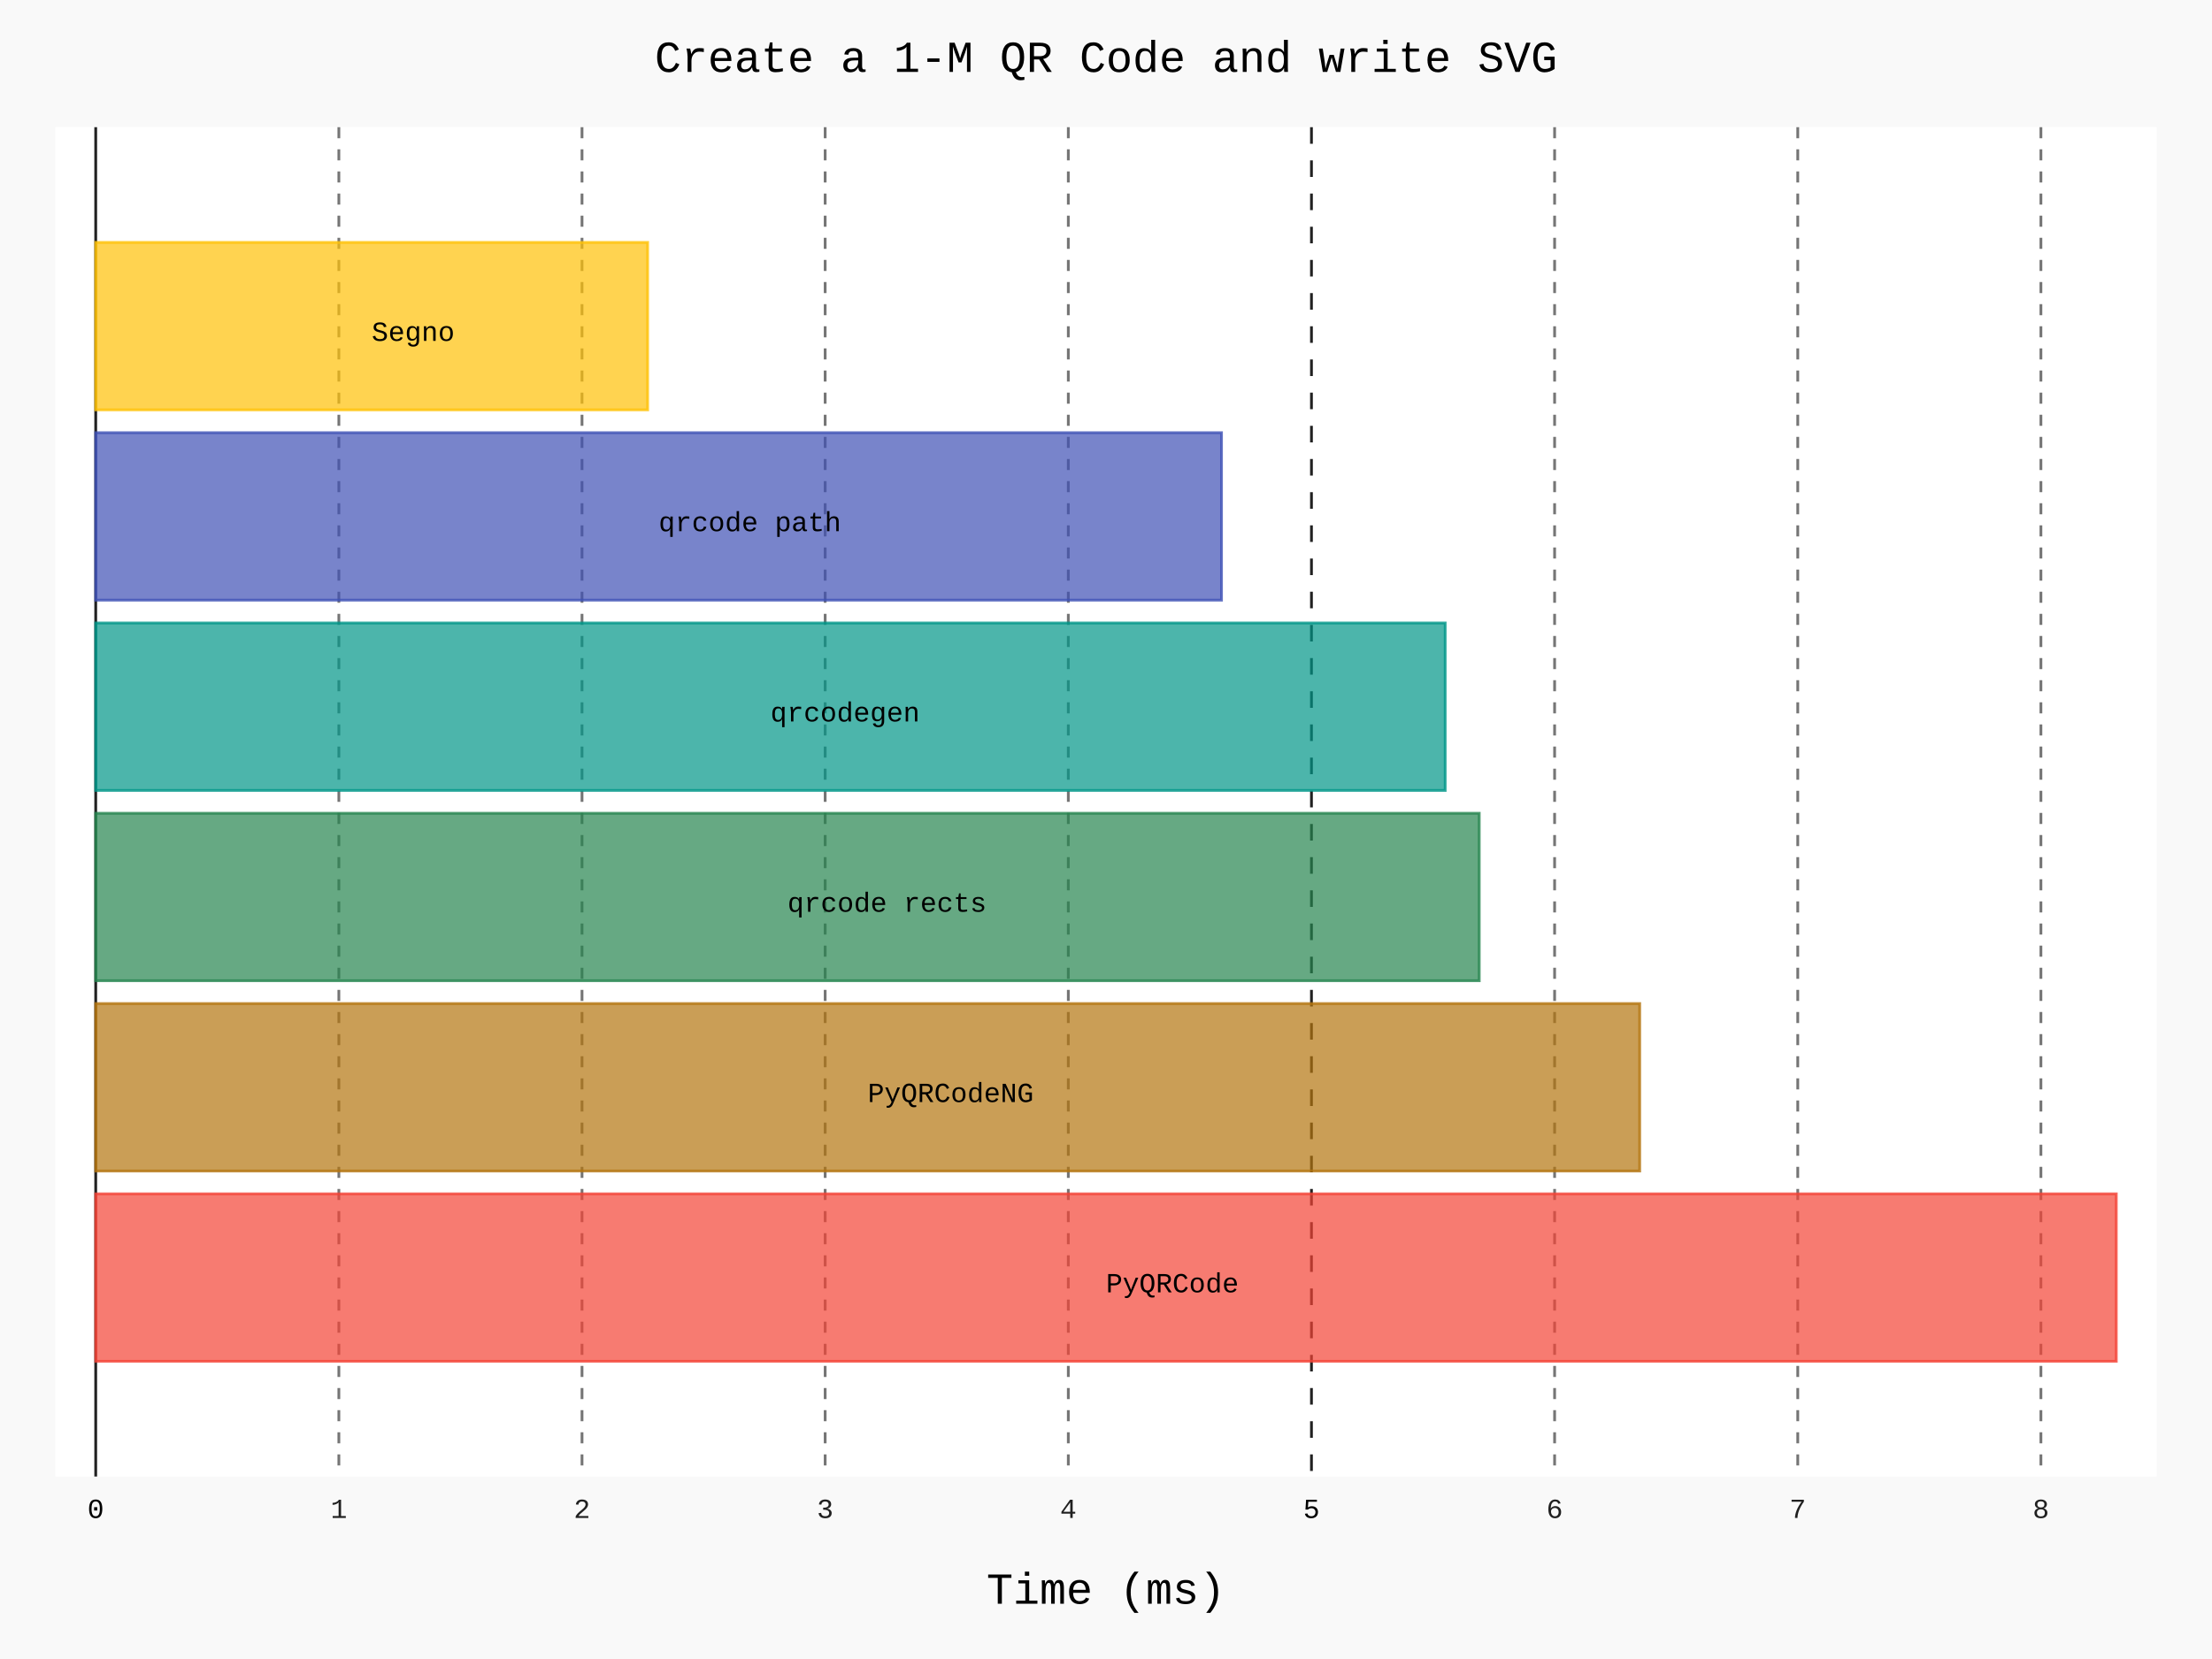
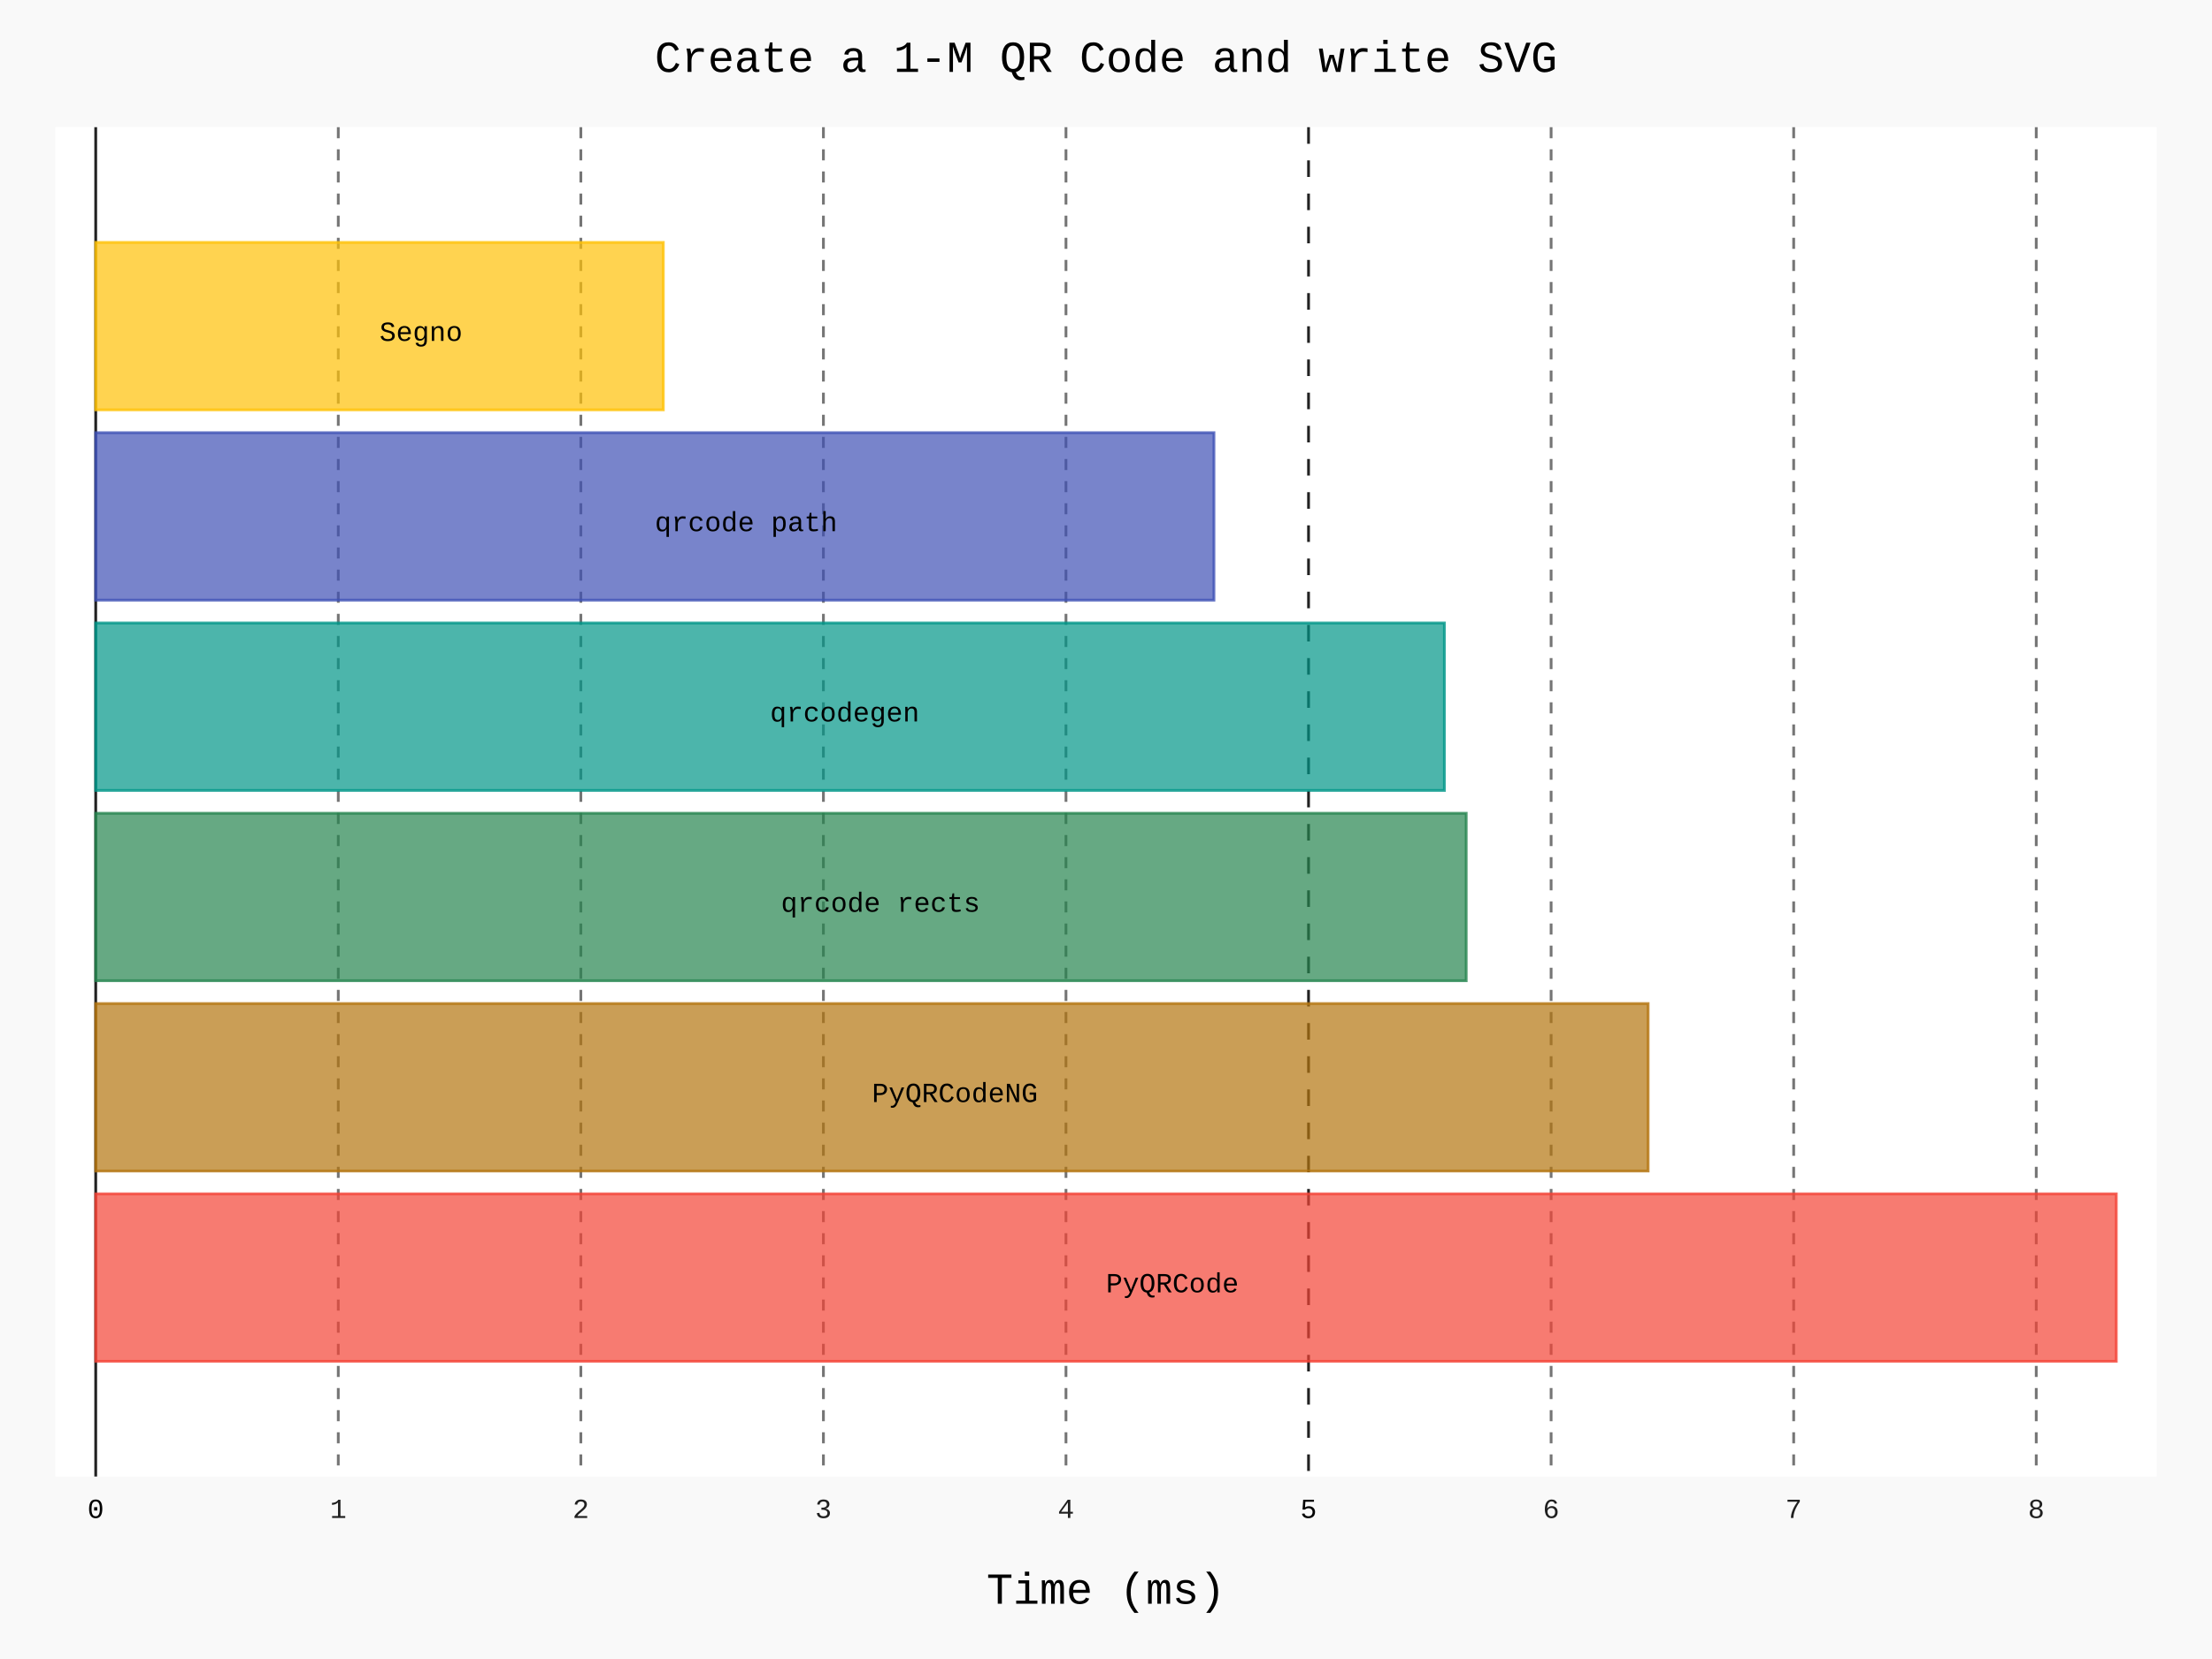
- <svg xmlns="http://www.w3.org/2000/svg" class="pygal-chart" id="chart-21ef0ddc-1e5b-4623-a7b0-68e5ef074128" viewBox="0 0 800 600">
+ <svg xmlns="http://www.w3.org/2000/svg" class="pygal-chart" id="chart-7e57dc7c-fadf-43e7-bcef-ae7079b3c1ef" viewBox="0 0 800 600">
  <defs>
-     <style type="text/css">#chart-21ef0ddc-1e5b-4623-a7b0-68e5ef074128{-webkit-user-select:none;-webkit-font-smoothing:antialiased;font-family:Consolas,"Liberation Mono",Menlo,Courier,monospace}#chart-21ef0ddc-1e5b-4623-a7b0-68e5ef074128 .title{font-family:Consolas,"Liberation Mono",Menlo,Courier,monospace;font-size:16px}#chart-21ef0ddc-1e5b-4623-a7b0-68e5ef074128 .legends .legend text{font-family:Consolas,"Liberation Mono",Menlo,Courier,monospace;font-size:14px}#chart-21ef0ddc-1e5b-4623-a7b0-68e5ef074128 .axis text{font-family:Consolas,"Liberation Mono",Menlo,Courier,monospace;font-size:10px}#chart-21ef0ddc-1e5b-4623-a7b0-68e5ef074128 .axis text.major{font-family:Consolas,"Liberation Mono",Menlo,Courier,monospace;font-size:10px}#chart-21ef0ddc-1e5b-4623-a7b0-68e5ef074128 .text-overlay text.value{font-family:Consolas,"Liberation Mono",Menlo,Courier,monospace;font-size:16px}#chart-21ef0ddc-1e5b-4623-a7b0-68e5ef074128 .text-overlay text.label{font-family:Consolas,"Liberation Mono",Menlo,Courier,monospace;font-size:10px}#chart-21ef0ddc-1e5b-4623-a7b0-68e5ef074128 .tooltip{font-family:Consolas,"Liberation Mono",Menlo,Courier,monospace;font-size:14px}#chart-21ef0ddc-1e5b-4623-a7b0-68e5ef074128 text.no_data{font-family:Consolas,"Liberation Mono",Menlo,Courier,monospace;font-size:64px}
- #chart-21ef0ddc-1e5b-4623-a7b0-68e5ef074128{background-color:rgba(249,249,249,1)}#chart-21ef0ddc-1e5b-4623-a7b0-68e5ef074128 path,#chart-21ef0ddc-1e5b-4623-a7b0-68e5ef074128 line,#chart-21ef0ddc-1e5b-4623-a7b0-68e5ef074128 rect,#chart-21ef0ddc-1e5b-4623-a7b0-68e5ef074128 circle{-webkit-transition:150ms;-moz-transition:150ms;transition:150ms}#chart-21ef0ddc-1e5b-4623-a7b0-68e5ef074128 .graph &gt; .background{fill:rgba(249,249,249,1)}#chart-21ef0ddc-1e5b-4623-a7b0-68e5ef074128 .plot &gt; .background{fill:rgba(255,255,255,1)}#chart-21ef0ddc-1e5b-4623-a7b0-68e5ef074128 .graph{fill:rgba(0,0,0,.87)}#chart-21ef0ddc-1e5b-4623-a7b0-68e5ef074128 text.no_data{fill:rgba(0,0,0,1)}#chart-21ef0ddc-1e5b-4623-a7b0-68e5ef074128 .title{fill:rgba(0,0,0,1)}#chart-21ef0ddc-1e5b-4623-a7b0-68e5ef074128 .legends .legend text{fill:rgba(0,0,0,.87)}#chart-21ef0ddc-1e5b-4623-a7b0-68e5ef074128 .legends .legend:hover text{fill:rgba(0,0,0,1)}#chart-21ef0ddc-1e5b-4623-a7b0-68e5ef074128 .axis .line{stroke:rgba(0,0,0,1)}#chart-21ef0ddc-1e5b-4623-a7b0-68e5ef074128 .axis .guide.line{stroke:rgba(0,0,0,.54)}#chart-21ef0ddc-1e5b-4623-a7b0-68e5ef074128 .axis .major.line{stroke:rgba(0,0,0,.87)}#chart-21ef0ddc-1e5b-4623-a7b0-68e5ef074128 .axis text.major{fill:rgba(0,0,0,1)}#chart-21ef0ddc-1e5b-4623-a7b0-68e5ef074128 .axis.y .guides:hover .guide.line,#chart-21ef0ddc-1e5b-4623-a7b0-68e5ef074128 .line-graph .axis.x .guides:hover .guide.line,#chart-21ef0ddc-1e5b-4623-a7b0-68e5ef074128 .stackedline-graph .axis.x .guides:hover .guide.line,#chart-21ef0ddc-1e5b-4623-a7b0-68e5ef074128 .xy-graph .axis.x .guides:hover .guide.line{stroke:rgba(0,0,0,1)}#chart-21ef0ddc-1e5b-4623-a7b0-68e5ef074128 .axis .guides:hover text{fill:rgba(0,0,0,1)}#chart-21ef0ddc-1e5b-4623-a7b0-68e5ef074128 .reactive{fill-opacity:.7;stroke-opacity:.8}#chart-21ef0ddc-1e5b-4623-a7b0-68e5ef074128 .ci{stroke:rgba(0,0,0,.87)}#chart-21ef0ddc-1e5b-4623-a7b0-68e5ef074128 .reactive.active,#chart-21ef0ddc-1e5b-4623-a7b0-68e5ef074128 .active .reactive{fill-opacity:.8;stroke-opacity:.9;stroke-width:4}#chart-21ef0ddc-1e5b-4623-a7b0-68e5ef074128 .ci .reactive.active{stroke-width:1.5}#chart-21ef0ddc-1e5b-4623-a7b0-68e5ef074128 .series text{fill:rgba(0,0,0,1)}#chart-21ef0ddc-1e5b-4623-a7b0-68e5ef074128 .tooltip rect{fill:rgba(255,255,255,1);stroke:rgba(0,0,0,1);-webkit-transition:opacity 150ms;-moz-transition:opacity 150ms;transition:opacity 150ms}#chart-21ef0ddc-1e5b-4623-a7b0-68e5ef074128 .tooltip .label{fill:rgba(0,0,0,.87)}#chart-21ef0ddc-1e5b-4623-a7b0-68e5ef074128 .tooltip .label{fill:rgba(0,0,0,.87)}#chart-21ef0ddc-1e5b-4623-a7b0-68e5ef074128 .tooltip .legend{font-size:.8em;fill:rgba(0,0,0,.54)}#chart-21ef0ddc-1e5b-4623-a7b0-68e5ef074128 .tooltip .x_label{font-size:.6em;fill:rgba(0,0,0,1)}#chart-21ef0ddc-1e5b-4623-a7b0-68e5ef074128 .tooltip .xlink{font-size:.5em;text-decoration:underline}#chart-21ef0ddc-1e5b-4623-a7b0-68e5ef074128 .tooltip .value{font-size:1.5em}#chart-21ef0ddc-1e5b-4623-a7b0-68e5ef074128 .bound{font-size:.5em}#chart-21ef0ddc-1e5b-4623-a7b0-68e5ef074128 .max-value{font-size:.75em;fill:rgba(0,0,0,.54)}#chart-21ef0ddc-1e5b-4623-a7b0-68e5ef074128 .map-element{fill:rgba(255,255,255,1);stroke:rgba(0,0,0,.54) !important}#chart-21ef0ddc-1e5b-4623-a7b0-68e5ef074128 .map-element .reactive{fill-opacity:inherit;stroke-opacity:inherit}#chart-21ef0ddc-1e5b-4623-a7b0-68e5ef074128 .color-0,#chart-21ef0ddc-1e5b-4623-a7b0-68e5ef074128 .color-0 a:visited{stroke:#F44336;fill:#F44336}#chart-21ef0ddc-1e5b-4623-a7b0-68e5ef074128 .color-1,#chart-21ef0ddc-1e5b-4623-a7b0-68e5ef074128 .color-1 a:visited{stroke:#3F51B5;fill:#3F51B5}#chart-21ef0ddc-1e5b-4623-a7b0-68e5ef074128 .color-2,#chart-21ef0ddc-1e5b-4623-a7b0-68e5ef074128 .color-2 a:visited{stroke:#009688;fill:#009688}#chart-21ef0ddc-1e5b-4623-a7b0-68e5ef074128 .color-3,#chart-21ef0ddc-1e5b-4623-a7b0-68e5ef074128 .color-3 a:visited{stroke:#FFC107;fill:#FFC107}#chart-21ef0ddc-1e5b-4623-a7b0-68e5ef074128 .color-4,#chart-21ef0ddc-1e5b-4623-a7b0-68e5ef074128 .color-4 a:visited{stroke:#FF5722;fill:#FF5722}#chart-21ef0ddc-1e5b-4623-a7b0-68e5ef074128 .color-5,#chart-21ef0ddc-1e5b-4623-a7b0-68e5ef074128 .color-5 a:visited{stroke:#9C27B0;fill:#9C27B0}#chart-21ef0ddc-1e5b-4623-a7b0-68e5ef074128 .text-overlay .color-0 text{fill:black}#chart-21ef0ddc-1e5b-4623-a7b0-68e5ef074128 .text-overlay .color-1 text{fill:black}#chart-21ef0ddc-1e5b-4623-a7b0-68e5ef074128 .text-overlay .color-2 text{fill:black}#chart-21ef0ddc-1e5b-4623-a7b0-68e5ef074128 .text-overlay .color-3 text{fill:black}#chart-21ef0ddc-1e5b-4623-a7b0-68e5ef074128 .text-overlay .color-4 text{fill:black}#chart-21ef0ddc-1e5b-4623-a7b0-68e5ef074128 .text-overlay .color-5 text{fill:black}
- #chart-21ef0ddc-1e5b-4623-a7b0-68e5ef074128 text.no_data{text-anchor:middle}#chart-21ef0ddc-1e5b-4623-a7b0-68e5ef074128 .guide.line{fill:none}#chart-21ef0ddc-1e5b-4623-a7b0-68e5ef074128 .centered{text-anchor:middle}#chart-21ef0ddc-1e5b-4623-a7b0-68e5ef074128 .title{text-anchor:middle}#chart-21ef0ddc-1e5b-4623-a7b0-68e5ef074128 .legends .legend text{fill-opacity:1}#chart-21ef0ddc-1e5b-4623-a7b0-68e5ef074128 .axis.x text{text-anchor:middle}#chart-21ef0ddc-1e5b-4623-a7b0-68e5ef074128 .axis.x:not(.web) text[transform]{text-anchor:start}#chart-21ef0ddc-1e5b-4623-a7b0-68e5ef074128 .axis.x:not(.web) text[transform].backwards{text-anchor:end}#chart-21ef0ddc-1e5b-4623-a7b0-68e5ef074128 .axis.y text{text-anchor:end}#chart-21ef0ddc-1e5b-4623-a7b0-68e5ef074128 .axis.y text[transform].backwards{text-anchor:start}#chart-21ef0ddc-1e5b-4623-a7b0-68e5ef074128 .axis.y2 text{text-anchor:start}#chart-21ef0ddc-1e5b-4623-a7b0-68e5ef074128 .axis.y2 text[transform].backwards{text-anchor:end}#chart-21ef0ddc-1e5b-4623-a7b0-68e5ef074128 .axis .guide.line{stroke-dasharray:4,4}#chart-21ef0ddc-1e5b-4623-a7b0-68e5ef074128 .axis .major.guide.line{stroke-dasharray:6,6}#chart-21ef0ddc-1e5b-4623-a7b0-68e5ef074128 .horizontal .axis.y .guide.line,#chart-21ef0ddc-1e5b-4623-a7b0-68e5ef074128 .horizontal .axis.y2 .guide.line,#chart-21ef0ddc-1e5b-4623-a7b0-68e5ef074128 .vertical .axis.x .guide.line{opacity:0}#chart-21ef0ddc-1e5b-4623-a7b0-68e5ef074128 .horizontal .axis.always_show .guide.line,#chart-21ef0ddc-1e5b-4623-a7b0-68e5ef074128 .vertical .axis.always_show .guide.line{opacity:1 !important}#chart-21ef0ddc-1e5b-4623-a7b0-68e5ef074128 .axis.y .guides:hover .guide.line,#chart-21ef0ddc-1e5b-4623-a7b0-68e5ef074128 .axis.y2 .guides:hover .guide.line,#chart-21ef0ddc-1e5b-4623-a7b0-68e5ef074128 .axis.x .guides:hover .guide.line{opacity:1}#chart-21ef0ddc-1e5b-4623-a7b0-68e5ef074128 .axis .guides:hover text{opacity:1}#chart-21ef0ddc-1e5b-4623-a7b0-68e5ef074128 .nofill{fill:none}#chart-21ef0ddc-1e5b-4623-a7b0-68e5ef074128 .subtle-fill{fill-opacity:.2}#chart-21ef0ddc-1e5b-4623-a7b0-68e5ef074128 .dot{stroke-width:1px;fill-opacity:1}#chart-21ef0ddc-1e5b-4623-a7b0-68e5ef074128 .dot.active{stroke-width:5px}#chart-21ef0ddc-1e5b-4623-a7b0-68e5ef074128 .dot.negative{fill:transparent}#chart-21ef0ddc-1e5b-4623-a7b0-68e5ef074128 text,#chart-21ef0ddc-1e5b-4623-a7b0-68e5ef074128 tspan{stroke:none !important}#chart-21ef0ddc-1e5b-4623-a7b0-68e5ef074128 .series text.active{opacity:1}#chart-21ef0ddc-1e5b-4623-a7b0-68e5ef074128 .tooltip rect{fill-opacity:.95;stroke-width:.5}#chart-21ef0ddc-1e5b-4623-a7b0-68e5ef074128 .tooltip text{fill-opacity:1}#chart-21ef0ddc-1e5b-4623-a7b0-68e5ef074128 .showable{visibility:hidden}#chart-21ef0ddc-1e5b-4623-a7b0-68e5ef074128 .showable.shown{visibility:visible}#chart-21ef0ddc-1e5b-4623-a7b0-68e5ef074128 .gauge-background{fill:rgba(229,229,229,1);stroke:none}#chart-21ef0ddc-1e5b-4623-a7b0-68e5ef074128 .bg-lines{stroke:rgba(249,249,249,1);stroke-width:2px}</style>
+     <style type="text/css">#chart-7e57dc7c-fadf-43e7-bcef-ae7079b3c1ef{-webkit-user-select:none;-webkit-font-smoothing:antialiased;font-family:Consolas,"Liberation Mono",Menlo,Courier,monospace}#chart-7e57dc7c-fadf-43e7-bcef-ae7079b3c1ef .title{font-family:Consolas,"Liberation Mono",Menlo,Courier,monospace;font-size:16px}#chart-7e57dc7c-fadf-43e7-bcef-ae7079b3c1ef .legends .legend text{font-family:Consolas,"Liberation Mono",Menlo,Courier,monospace;font-size:14px}#chart-7e57dc7c-fadf-43e7-bcef-ae7079b3c1ef .axis text{font-family:Consolas,"Liberation Mono",Menlo,Courier,monospace;font-size:10px}#chart-7e57dc7c-fadf-43e7-bcef-ae7079b3c1ef .axis text.major{font-family:Consolas,"Liberation Mono",Menlo,Courier,monospace;font-size:10px}#chart-7e57dc7c-fadf-43e7-bcef-ae7079b3c1ef .text-overlay text.value{font-family:Consolas,"Liberation Mono",Menlo,Courier,monospace;font-size:16px}#chart-7e57dc7c-fadf-43e7-bcef-ae7079b3c1ef .text-overlay text.label{font-family:Consolas,"Liberation Mono",Menlo,Courier,monospace;font-size:10px}#chart-7e57dc7c-fadf-43e7-bcef-ae7079b3c1ef .tooltip{font-family:Consolas,"Liberation Mono",Menlo,Courier,monospace;font-size:14px}#chart-7e57dc7c-fadf-43e7-bcef-ae7079b3c1ef text.no_data{font-family:Consolas,"Liberation Mono",Menlo,Courier,monospace;font-size:64px}
+ #chart-7e57dc7c-fadf-43e7-bcef-ae7079b3c1ef{background-color:rgba(249,249,249,1)}#chart-7e57dc7c-fadf-43e7-bcef-ae7079b3c1ef path,#chart-7e57dc7c-fadf-43e7-bcef-ae7079b3c1ef line,#chart-7e57dc7c-fadf-43e7-bcef-ae7079b3c1ef rect,#chart-7e57dc7c-fadf-43e7-bcef-ae7079b3c1ef circle{-webkit-transition:150ms;-moz-transition:150ms;transition:150ms}#chart-7e57dc7c-fadf-43e7-bcef-ae7079b3c1ef .graph &gt; .background{fill:rgba(249,249,249,1)}#chart-7e57dc7c-fadf-43e7-bcef-ae7079b3c1ef .plot &gt; .background{fill:rgba(255,255,255,1)}#chart-7e57dc7c-fadf-43e7-bcef-ae7079b3c1ef .graph{fill:rgba(0,0,0,.87)}#chart-7e57dc7c-fadf-43e7-bcef-ae7079b3c1ef text.no_data{fill:rgba(0,0,0,1)}#chart-7e57dc7c-fadf-43e7-bcef-ae7079b3c1ef .title{fill:rgba(0,0,0,1)}#chart-7e57dc7c-fadf-43e7-bcef-ae7079b3c1ef .legends .legend text{fill:rgba(0,0,0,.87)}#chart-7e57dc7c-fadf-43e7-bcef-ae7079b3c1ef .legends .legend:hover text{fill:rgba(0,0,0,1)}#chart-7e57dc7c-fadf-43e7-bcef-ae7079b3c1ef .axis .line{stroke:rgba(0,0,0,1)}#chart-7e57dc7c-fadf-43e7-bcef-ae7079b3c1ef .axis .guide.line{stroke:rgba(0,0,0,.54)}#chart-7e57dc7c-fadf-43e7-bcef-ae7079b3c1ef .axis .major.line{stroke:rgba(0,0,0,.87)}#chart-7e57dc7c-fadf-43e7-bcef-ae7079b3c1ef .axis text.major{fill:rgba(0,0,0,1)}#chart-7e57dc7c-fadf-43e7-bcef-ae7079b3c1ef .axis.y .guides:hover .guide.line,#chart-7e57dc7c-fadf-43e7-bcef-ae7079b3c1ef .line-graph .axis.x .guides:hover .guide.line,#chart-7e57dc7c-fadf-43e7-bcef-ae7079b3c1ef .stackedline-graph .axis.x .guides:hover .guide.line,#chart-7e57dc7c-fadf-43e7-bcef-ae7079b3c1ef .xy-graph .axis.x .guides:hover .guide.line{stroke:rgba(0,0,0,1)}#chart-7e57dc7c-fadf-43e7-bcef-ae7079b3c1ef .axis .guides:hover text{fill:rgba(0,0,0,1)}#chart-7e57dc7c-fadf-43e7-bcef-ae7079b3c1ef .reactive{fill-opacity:.7;stroke-opacity:.8}#chart-7e57dc7c-fadf-43e7-bcef-ae7079b3c1ef .ci{stroke:rgba(0,0,0,.87)}#chart-7e57dc7c-fadf-43e7-bcef-ae7079b3c1ef .reactive.active,#chart-7e57dc7c-fadf-43e7-bcef-ae7079b3c1ef .active .reactive{fill-opacity:.8;stroke-opacity:.9;stroke-width:4}#chart-7e57dc7c-fadf-43e7-bcef-ae7079b3c1ef .ci .reactive.active{stroke-width:1.5}#chart-7e57dc7c-fadf-43e7-bcef-ae7079b3c1ef .series text{fill:rgba(0,0,0,1)}#chart-7e57dc7c-fadf-43e7-bcef-ae7079b3c1ef .tooltip rect{fill:rgba(255,255,255,1);stroke:rgba(0,0,0,1);-webkit-transition:opacity 150ms;-moz-transition:opacity 150ms;transition:opacity 150ms}#chart-7e57dc7c-fadf-43e7-bcef-ae7079b3c1ef .tooltip .label{fill:rgba(0,0,0,.87)}#chart-7e57dc7c-fadf-43e7-bcef-ae7079b3c1ef .tooltip .label{fill:rgba(0,0,0,.87)}#chart-7e57dc7c-fadf-43e7-bcef-ae7079b3c1ef .tooltip .legend{font-size:.8em;fill:rgba(0,0,0,.54)}#chart-7e57dc7c-fadf-43e7-bcef-ae7079b3c1ef .tooltip .x_label{font-size:.6em;fill:rgba(0,0,0,1)}#chart-7e57dc7c-fadf-43e7-bcef-ae7079b3c1ef .tooltip .xlink{font-size:.5em;text-decoration:underline}#chart-7e57dc7c-fadf-43e7-bcef-ae7079b3c1ef .tooltip .value{font-size:1.5em}#chart-7e57dc7c-fadf-43e7-bcef-ae7079b3c1ef .bound{font-size:.5em}#chart-7e57dc7c-fadf-43e7-bcef-ae7079b3c1ef .max-value{font-size:.75em;fill:rgba(0,0,0,.54)}#chart-7e57dc7c-fadf-43e7-bcef-ae7079b3c1ef .map-element{fill:rgba(255,255,255,1);stroke:rgba(0,0,0,.54) !important}#chart-7e57dc7c-fadf-43e7-bcef-ae7079b3c1ef .map-element .reactive{fill-opacity:inherit;stroke-opacity:inherit}#chart-7e57dc7c-fadf-43e7-bcef-ae7079b3c1ef .color-0,#chart-7e57dc7c-fadf-43e7-bcef-ae7079b3c1ef .color-0 a:visited{stroke:#F44336;fill:#F44336}#chart-7e57dc7c-fadf-43e7-bcef-ae7079b3c1ef .color-1,#chart-7e57dc7c-fadf-43e7-bcef-ae7079b3c1ef .color-1 a:visited{stroke:#3F51B5;fill:#3F51B5}#chart-7e57dc7c-fadf-43e7-bcef-ae7079b3c1ef .color-2,#chart-7e57dc7c-fadf-43e7-bcef-ae7079b3c1ef .color-2 a:visited{stroke:#009688;fill:#009688}#chart-7e57dc7c-fadf-43e7-bcef-ae7079b3c1ef .color-3,#chart-7e57dc7c-fadf-43e7-bcef-ae7079b3c1ef .color-3 a:visited{stroke:#FFC107;fill:#FFC107}#chart-7e57dc7c-fadf-43e7-bcef-ae7079b3c1ef .color-4,#chart-7e57dc7c-fadf-43e7-bcef-ae7079b3c1ef .color-4 a:visited{stroke:#FF5722;fill:#FF5722}#chart-7e57dc7c-fadf-43e7-bcef-ae7079b3c1ef .color-5,#chart-7e57dc7c-fadf-43e7-bcef-ae7079b3c1ef .color-5 a:visited{stroke:#9C27B0;fill:#9C27B0}#chart-7e57dc7c-fadf-43e7-bcef-ae7079b3c1ef .text-overlay .color-0 text{fill:black}#chart-7e57dc7c-fadf-43e7-bcef-ae7079b3c1ef .text-overlay .color-1 text{fill:black}#chart-7e57dc7c-fadf-43e7-bcef-ae7079b3c1ef .text-overlay .color-2 text{fill:black}#chart-7e57dc7c-fadf-43e7-bcef-ae7079b3c1ef .text-overlay .color-3 text{fill:black}#chart-7e57dc7c-fadf-43e7-bcef-ae7079b3c1ef .text-overlay .color-4 text{fill:black}#chart-7e57dc7c-fadf-43e7-bcef-ae7079b3c1ef .text-overlay .color-5 text{fill:black}
+ #chart-7e57dc7c-fadf-43e7-bcef-ae7079b3c1ef text.no_data{text-anchor:middle}#chart-7e57dc7c-fadf-43e7-bcef-ae7079b3c1ef .guide.line{fill:none}#chart-7e57dc7c-fadf-43e7-bcef-ae7079b3c1ef .centered{text-anchor:middle}#chart-7e57dc7c-fadf-43e7-bcef-ae7079b3c1ef .title{text-anchor:middle}#chart-7e57dc7c-fadf-43e7-bcef-ae7079b3c1ef .legends .legend text{fill-opacity:1}#chart-7e57dc7c-fadf-43e7-bcef-ae7079b3c1ef .axis.x text{text-anchor:middle}#chart-7e57dc7c-fadf-43e7-bcef-ae7079b3c1ef .axis.x:not(.web) text[transform]{text-anchor:start}#chart-7e57dc7c-fadf-43e7-bcef-ae7079b3c1ef .axis.x:not(.web) text[transform].backwards{text-anchor:end}#chart-7e57dc7c-fadf-43e7-bcef-ae7079b3c1ef .axis.y text{text-anchor:end}#chart-7e57dc7c-fadf-43e7-bcef-ae7079b3c1ef .axis.y text[transform].backwards{text-anchor:start}#chart-7e57dc7c-fadf-43e7-bcef-ae7079b3c1ef .axis.y2 text{text-anchor:start}#chart-7e57dc7c-fadf-43e7-bcef-ae7079b3c1ef .axis.y2 text[transform].backwards{text-anchor:end}#chart-7e57dc7c-fadf-43e7-bcef-ae7079b3c1ef .axis .guide.line{stroke-dasharray:4,4}#chart-7e57dc7c-fadf-43e7-bcef-ae7079b3c1ef .axis .major.guide.line{stroke-dasharray:6,6}#chart-7e57dc7c-fadf-43e7-bcef-ae7079b3c1ef .horizontal .axis.y .guide.line,#chart-7e57dc7c-fadf-43e7-bcef-ae7079b3c1ef .horizontal .axis.y2 .guide.line,#chart-7e57dc7c-fadf-43e7-bcef-ae7079b3c1ef .vertical .axis.x .guide.line{opacity:0}#chart-7e57dc7c-fadf-43e7-bcef-ae7079b3c1ef .horizontal .axis.always_show .guide.line,#chart-7e57dc7c-fadf-43e7-bcef-ae7079b3c1ef .vertical .axis.always_show .guide.line{opacity:1 !important}#chart-7e57dc7c-fadf-43e7-bcef-ae7079b3c1ef .axis.y .guides:hover .guide.line,#chart-7e57dc7c-fadf-43e7-bcef-ae7079b3c1ef .axis.y2 .guides:hover .guide.line,#chart-7e57dc7c-fadf-43e7-bcef-ae7079b3c1ef .axis.x .guides:hover .guide.line{opacity:1}#chart-7e57dc7c-fadf-43e7-bcef-ae7079b3c1ef .axis .guides:hover text{opacity:1}#chart-7e57dc7c-fadf-43e7-bcef-ae7079b3c1ef .nofill{fill:none}#chart-7e57dc7c-fadf-43e7-bcef-ae7079b3c1ef .subtle-fill{fill-opacity:.2}#chart-7e57dc7c-fadf-43e7-bcef-ae7079b3c1ef .dot{stroke-width:1px;fill-opacity:1}#chart-7e57dc7c-fadf-43e7-bcef-ae7079b3c1ef .dot.active{stroke-width:5px}#chart-7e57dc7c-fadf-43e7-bcef-ae7079b3c1ef .dot.negative{fill:transparent}#chart-7e57dc7c-fadf-43e7-bcef-ae7079b3c1ef text,#chart-7e57dc7c-fadf-43e7-bcef-ae7079b3c1ef tspan{stroke:none !important}#chart-7e57dc7c-fadf-43e7-bcef-ae7079b3c1ef .series text.active{opacity:1}#chart-7e57dc7c-fadf-43e7-bcef-ae7079b3c1ef .tooltip rect{fill-opacity:.95;stroke-width:.5}#chart-7e57dc7c-fadf-43e7-bcef-ae7079b3c1ef .tooltip text{fill-opacity:1}#chart-7e57dc7c-fadf-43e7-bcef-ae7079b3c1ef .showable{visibility:hidden}#chart-7e57dc7c-fadf-43e7-bcef-ae7079b3c1ef .showable.shown{visibility:visible}#chart-7e57dc7c-fadf-43e7-bcef-ae7079b3c1ef .gauge-background{fill:rgba(229,229,229,1);stroke:none}#chart-7e57dc7c-fadf-43e7-bcef-ae7079b3c1ef .bg-lines{stroke:rgba(249,249,249,1);stroke-width:2px}</style>
  </defs>
  <g class="graph horizontalbar-graph horizontal">
    <rect class="background" height="600" width="800" x="0" y="0" />
    <g class="plot" transform="translate(20, 46)">
      <rect class="background" height="488" width="760" x="0" y="0" />
      <g class="axis x always_show">
        <g class="guides">
          <path class="axis major line" d="M14.615 0 v488" />
          <text class="major" x="14.615" y="503.0">0</text>
        </g>
        <g class="guides">
-           <path class="guide line" d="M102.554 0 v488" />
-           <text class="" x="102.554" y="503.0">1</text>
+           <path class="guide line" d="M102.343 0 v488" />
+           <text class="" x="102.343" y="503.0">1</text>
        </g>
        <g class="guides">
-           <path class="guide line" d="M190.492 0 v488" />
-           <text class="" x="190.492" y="503.0">2</text>
+           <path class="guide line" d="M190.07 0 v488" />
+           <text class="" x="190.07" y="503.0">2</text>
        </g>
        <g class="guides">
-           <path class="guide line" d="M278.431 0 v488" />
-           <text class="" x="278.431" y="503.0">3</text>
+           <path class="guide line" d="M277.798 0 v488" />
+           <text class="" x="277.798" y="503.0">3</text>
        </g>
        <g class="guides">
-           <path class="guide line" d="M366.37 0 v488" />
-           <text class="" x="366.37" y="503.0">4</text>
+           <path class="guide line" d="M365.525 0 v488" />
+           <text class="" x="365.525" y="503.0">4</text>
        </g>
        <g class="guides">
-           <path class="major guide line" d="M454.308 0 v488" />
-           <text class="major" x="454.308" y="503.0">5</text>
+           <path class="major guide line" d="M453.252 0 v488" />
+           <text class="major" x="453.252" y="503.0">5</text>
        </g>
        <g class="guides">
-           <path class="guide line" d="M542.247 0 v488" />
-           <text class="" x="542.247" y="503.0">6</text>
+           <path class="guide line" d="M540.98 0 v488" />
+           <text class="" x="540.98" y="503.0">6</text>
        </g>
        <g class="guides">
-           <path class="guide line" d="M630.185 0 v488" />
-           <text class="" x="630.185" y="503.0">7</text>
+           <path class="guide line" d="M628.707 0 v488" />
+           <text class="" x="628.707" y="503.0">7</text>
        </g>
        <g class="guides">
-           <path class="guide line" d="M718.124 0 v488" />
-           <text class="" x="718.124" y="503.0">8</text>
+           <path class="guide line" d="M716.435 0 v488" />
+           <text class="" x="716.435" y="503.0">8</text>
        </g>
      </g>
      <g class="series serie-5 color-5">
        <g class="bars">
          <g class="bar" style="fill: #F44336; stroke: #F44336">
            <rect class="rect reactive tooltip-trigger" height="60.562" rx="0" ry="0" width="730.769" x="14.615" y="385.77" />
          </g>
        </g>
      </g>
      <g class="series serie-4 color-4">
        <g class="bars">
          <g class="bar" style="fill: #b4750f; stroke: #b4750f">
-             <rect class="rect reactive tooltip-trigger" height="60.562" rx="0" ry="0" width="558.41" x="14.615" y="316.95" />
+             <rect class="rect reactive tooltip-trigger" height="60.562" rx="0" ry="0" width="561.455" x="14.615" y="316.95" />
          </g>
        </g>
      </g>
      <g class="series serie-3 color-3">
        <g class="bars">
          <g class="bar" style="fill: #26854F; stroke: #26854F">
-             <rect class="rect reactive tooltip-trigger" height="60.562" rx="0" ry="0" width="500.37" x="14.615" y="248.129" />
+             <rect class="rect reactive tooltip-trigger" height="60.562" rx="0" ry="0" width="495.66" x="14.615" y="248.129" />
          </g>
        </g>
      </g>
      <g class="series serie-2 color-2">
        <g class="bars">
          <g class="bar" style="fill: #009688; stroke: #009688">
-             <rect class="rect reactive tooltip-trigger" height="60.562" rx="0" ry="0" width="488.059" x="14.615" y="179.309" />
+             <rect class="rect reactive tooltip-trigger" height="60.562" rx="0" ry="0" width="487.764" x="14.615" y="179.309" />
          </g>
        </g>
      </g>
      <g class="series serie-1 color-1">
        <g class="bars">
          <g class="bar" style="fill: #3F51B5; stroke: #3F51B5">
-             <rect class="rect reactive tooltip-trigger" height="60.562" rx="0" ry="0" width="407.155" x="14.615" y="110.488" />
+             <rect class="rect reactive tooltip-trigger" height="60.562" rx="0" ry="0" width="404.423" x="14.615" y="110.488" />
          </g>
        </g>
      </g>
      <g class="series serie-0 color-0">
        <g class="bars">
          <g class="bar" style="fill: #FFC107; stroke: #FFC107">
-             <rect class="rect reactive tooltip-trigger" height="60.562" rx="0" ry="0" width="199.62" x="14.615" y="41.668" />
+             <rect class="rect reactive tooltip-trigger" height="60.562" rx="0" ry="0" width="205.282" x="14.615" y="41.668" />
          </g>
        </g>
      </g>
    </g>
    <g class="titles">
      <text class="title plot_title" x="400.0" y="26">Create a 1-M QR Code and write SVG</text>
      <text class="title" x="400.0" y="580">Time (ms)</text>
    </g>
    <g class="plot overlay" transform="translate(20, 46)">
      <g class="series serie-5 color-5" />
      <g class="series serie-4 color-4" />
      <g class="series serie-3 color-3" />
      <g class="series serie-2 color-2" />
      <g class="series serie-1 color-1" />
      <g class="series serie-0 color-0" />
    </g>
    <g class="plot text-overlay" transform="translate(20, 46)">
      <g class="series serie-5 color-5">
        <text class="label" x="380.0" y="421.385">PyQRCode</text>
      </g>
      <g class="series serie-4 color-4">
-         <text class="label" x="293.82" y="352.564">PyQRCodeNG</text>
+         <text class="label" x="295.343" y="352.564">PyQRCodeNG</text>
      </g>
      <g class="series serie-3 color-3">
-         <text class="label" x="264.801" y="283.744">qrcode rects</text>
+         <text class="label" x="262.445" y="283.744">qrcode rects</text>
      </g>
      <g class="series serie-2 color-2">
-         <text class="label" x="258.645" y="214.923">qrcodegen</text>
+         <text class="label" x="258.498" y="214.923">qrcodegen</text>
      </g>
      <g class="series serie-1 color-1">
-         <text class="label" x="218.193" y="146.103">qrcode path</text>
+         <text class="label" x="216.827" y="146.103">qrcode path</text>
      </g>
      <g class="series serie-0 color-0">
-         <text class="label" x="114.426" y="77.282">Segno</text>
+         <text class="label" x="117.256" y="77.282">Segno</text>
      </g>
    </g>
    <g class="plot tooltip-overlay" transform="translate(20, 46)">
      <g class="tooltip" style="opacity: 0" transform="translate(0 0)">
        <rect class="tooltip-box" height="0" rx="0" ry="0" width="0" />
        <g class="text" />
      </g>
    </g>
  </g>
</svg>
